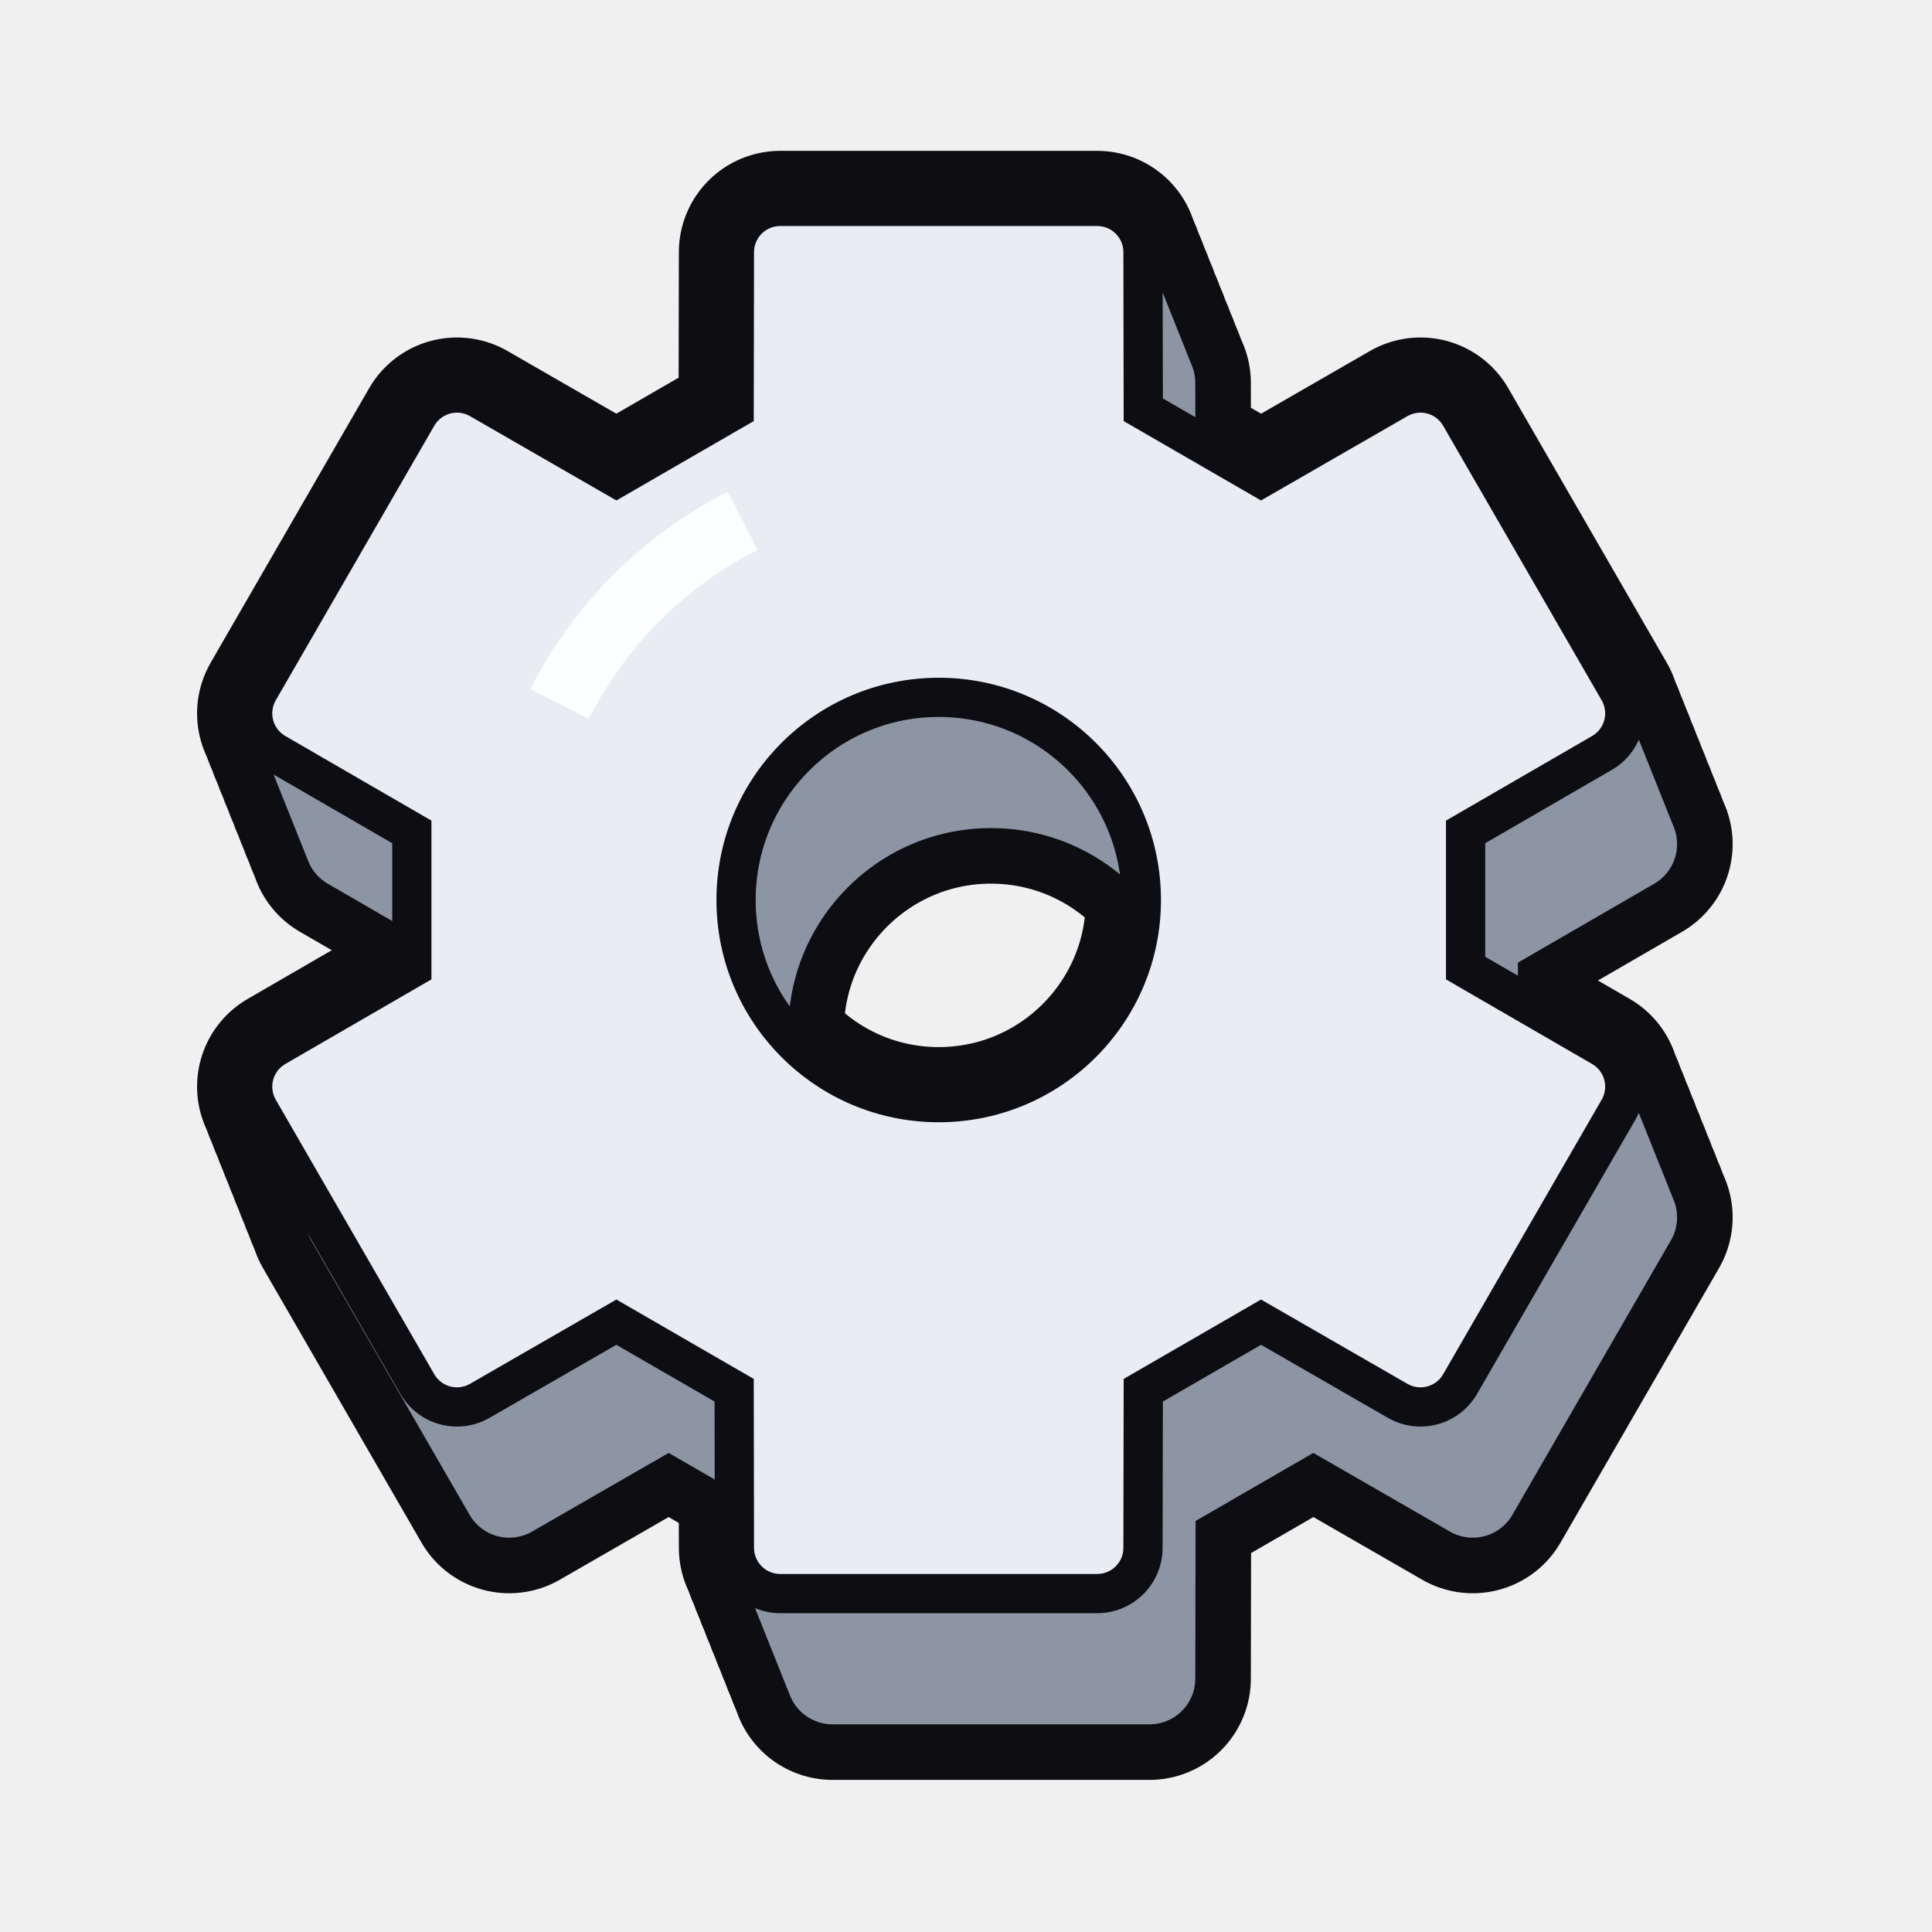
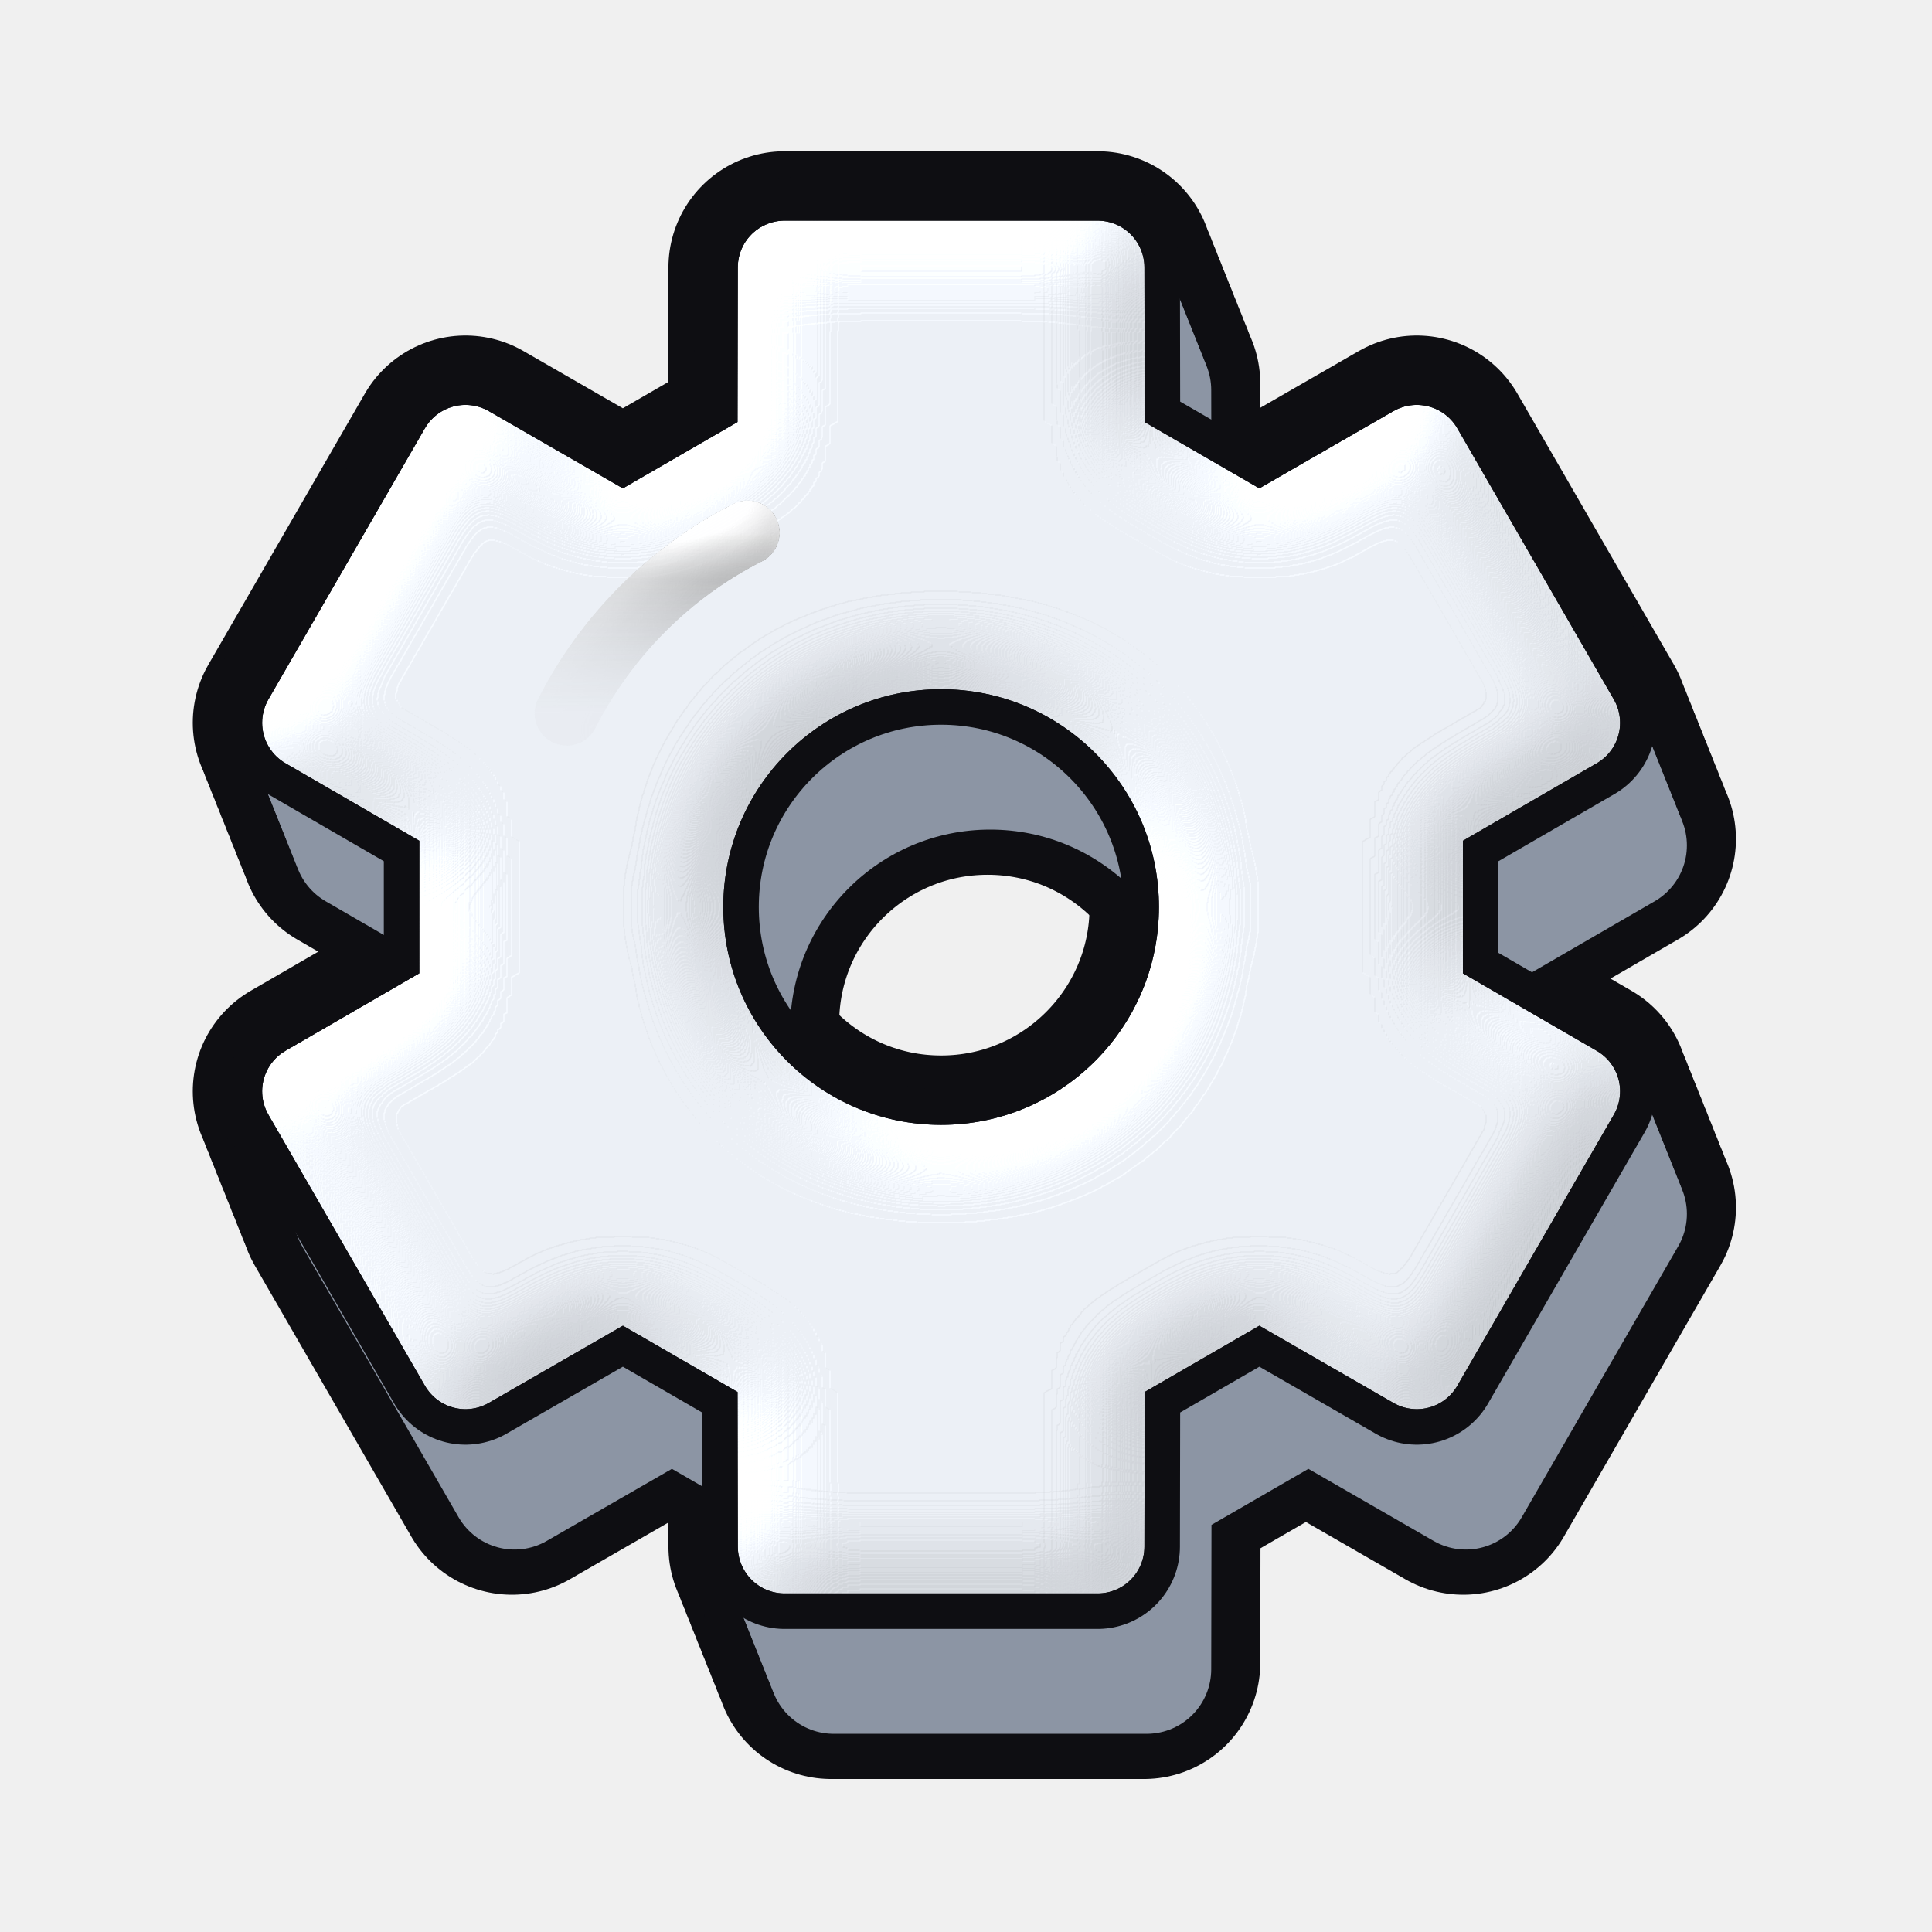
<svg xmlns="http://www.w3.org/2000/svg" viewBox="0 0 512 512" width="512" height="512">
-   <g id="fit" transform="translate(-35.52 -38.85) scale(1.1105)">
+   <defs>
+     <filter id="puff" x="-25%" y="-25%" width="150%" height="150%" color-interpolation-filters="sRGB">
+       <feGaussianBlur in="SourceAlpha" stdDeviation="13" result="b" />
+       <feDiffuseLighting in="b" surfaceScale="7" diffuseConstant="1" lighting-color="#ffffff" result="d">
+         <feDistantLight azimuth="225" elevation="45" />
+       </feDiffuseLighting>
+       <feComposite in="SourceGraphic" in2="d" operator="arithmetic" k1="1.38" k2="0" k3="0" k4="0" result="lit" />
+       <feSpecularLighting in="b" surfaceScale="7" specularConstant="0.9" specularExponent="38" lighting-color="#ffffff" result="s">
+         <feDistantLight azimuth="225" elevation="45" />
+       </feSpecularLighting>
+       <feComposite in="s" in2="SourceAlpha" operator="in" result="s2" />
+       <feComposite in="lit" in2="s2" operator="arithmetic" k1="0" k2="1" k3="0.8" k4="0" result="o" />
+       <feComposite in="o" in2="SourceAlpha" operator="in" />
+     </filter>
+     <filter id="puffS" x="-30%" y="-30%" width="160%" height="160%" color-interpolation-filters="sRGB">
+       <feGaussianBlur in="SourceAlpha" stdDeviation="5" result="b" />
+       <feDiffuseLighting in="b" surfaceScale="4" diffuseConstant="1" lighting-color="#ffffff" result="d">
+         <feDistantLight azimuth="225" elevation="50" />
+       </feDiffuseLighting>
+       <feComposite in="SourceGraphic" in2="d" operator="arithmetic" k1="1.3" k2="0" k3="0" k4="0" result="lit" />
+       <feComposite in="lit" in2="SourceAlpha" operator="in" />
+     </filter>
+     <linearGradient id="gloss" x1="0" y1="0" x2="0" y2="1">
+       <stop offset="0" stop-color="#fff" stop-opacity="0.95" />
+       <stop offset="1" stop-color="#fff" stop-opacity="0.25" />
+     </linearGradient>
+     <linearGradient id="sideShade" x1="0" y1="0" x2="0" y2="1">
+       <stop offset="0" stop-color="#000" stop-opacity="0" />
+       <stop offset="1" stop-color="#000" stop-opacity="0.28" />
+     </linearGradient>
+   </defs>
+   <g id="fit" transform="translate(-31.27 -33.46) scale(1.0964)">
    <g transform="translate(256 256) scale(0.78) translate(-256 -256)">
      <g transform="translate(0.0 0)">
-         <path d="M207.4 106.1 L207.5 49.8 L304.5 49.8 L304.6 106.1 L354.6 135.0 L403.4 106.9 L451.9 190.9 L403.2 219.1 L403.2 276.9 L451.9 305.1 L403.4 389.1 L354.6 361.0 L304.6 389.9 L304.5 446.2 L207.5 446.2 L207.4 389.9 L157.4 361.0 L108.6 389.1 L60.1 305.1 L108.8 276.9 L108.8 219.1 L60.1 190.9 L108.6 106.9 L157.4 135.0 Z M180 248 A76 76 0 1 0 332 248 A76 76 0 1 0 180 248 Z" fill="#0E0E12" fill-rule="evenodd" stroke="#0E0E12" stroke-width="62" stroke-linejoin="round" />
+         <path d="M207.4 106.1 L207.5 49.8 L304.5 49.8 L304.6 106.1 L354.6 135.0 L403.4 106.9 L451.9 190.9 L403.2 219.1 L403.2 276.9 L451.9 305.1 L403.4 389.1 L354.6 361.0 L304.6 389.9 L304.5 446.2 L207.5 446.2 L207.4 389.9 L157.4 361.0 L108.6 389.1 L60.1 305.1 L108.8 276.9 L108.8 219.1 L60.1 190.9 L108.6 106.9 L157.4 135.0 Z M174 248 A82 82 0 1 0 338 248 A82 82 0 1 0 174 248 Z" fill="#0E0E12" fill-rule="evenodd" stroke="#0E0E12" stroke-width="72" stroke-linejoin="round" />
      </g>
      <g transform="translate(1.6 4)">
-         <path d="M207.4 106.1 L207.5 49.8 L304.5 49.8 L304.6 106.1 L354.6 135.0 L403.4 106.9 L451.9 190.9 L403.2 219.1 L403.2 276.9 L451.9 305.1 L403.4 389.1 L354.6 361.0 L304.6 389.9 L304.5 446.2 L207.5 446.2 L207.4 389.9 L157.4 361.0 L108.6 389.1 L60.1 305.1 L108.8 276.9 L108.8 219.1 L60.1 190.9 L108.6 106.9 L157.4 135.0 Z M180 248 A76 76 0 1 0 332 248 A76 76 0 1 0 180 248 Z" fill="#0E0E12" fill-rule="evenodd" stroke="#0E0E12" stroke-width="62" stroke-linejoin="round" />
+         <path d="M207.4 106.1 L207.5 49.8 L304.5 49.8 L304.6 106.1 L354.6 135.0 L403.4 106.9 L451.9 190.9 L403.2 219.1 L403.2 276.9 L451.9 305.1 L403.4 389.1 L354.6 361.0 L304.6 389.9 L304.5 446.2 L207.5 446.2 L207.4 389.9 L157.4 361.0 L108.6 389.1 L60.1 305.1 L108.8 276.9 L108.8 219.1 L60.1 190.9 L108.6 106.9 L157.4 135.0 Z M174 248 A82 82 0 1 0 338 248 A82 82 0 1 0 174 248 Z" fill="#0E0E12" fill-rule="evenodd" stroke="#0E0E12" stroke-width="72" stroke-linejoin="round" />
      </g>
      <g transform="translate(3.2 8)">
-         <path d="M207.4 106.1 L207.5 49.8 L304.5 49.8 L304.6 106.1 L354.6 135.0 L403.4 106.9 L451.9 190.9 L403.2 219.1 L403.2 276.9 L451.9 305.1 L403.4 389.1 L354.6 361.0 L304.6 389.9 L304.5 446.2 L207.5 446.2 L207.4 389.9 L157.4 361.0 L108.6 389.1 L60.1 305.1 L108.8 276.9 L108.8 219.1 L60.1 190.9 L108.6 106.9 L157.4 135.0 Z M180 248 A76 76 0 1 0 332 248 A76 76 0 1 0 180 248 Z" fill="#0E0E12" fill-rule="evenodd" stroke="#0E0E12" stroke-width="62" stroke-linejoin="round" />
+         <path d="M207.4 106.1 L207.5 49.8 L304.5 49.8 L304.6 106.1 L354.6 135.0 L403.4 106.9 L451.9 190.9 L403.2 219.1 L403.2 276.9 L451.9 305.1 L403.4 389.1 L354.6 361.0 L304.6 389.9 L304.5 446.2 L207.5 446.2 L207.4 389.9 L157.4 361.0 L108.6 389.1 L60.1 305.1 L108.8 276.9 L108.8 219.1 L60.1 190.9 L108.6 106.9 L157.4 135.0 Z M174 248 A82 82 0 1 0 338 248 A82 82 0 1 0 174 248 Z" fill="#0E0E12" fill-rule="evenodd" stroke="#0E0E12" stroke-width="72" stroke-linejoin="round" />
      </g>
      <g transform="translate(4.8 12)">
-         <path d="M207.4 106.1 L207.5 49.8 L304.5 49.8 L304.6 106.1 L354.6 135.0 L403.4 106.9 L451.9 190.9 L403.2 219.1 L403.2 276.9 L451.9 305.1 L403.4 389.1 L354.6 361.0 L304.6 389.9 L304.5 446.2 L207.5 446.2 L207.4 389.9 L157.4 361.0 L108.6 389.1 L60.1 305.1 L108.8 276.9 L108.8 219.1 L60.1 190.9 L108.6 106.9 L157.4 135.0 Z M180 248 A76 76 0 1 0 332 248 A76 76 0 1 0 180 248 Z" fill="#0E0E12" fill-rule="evenodd" stroke="#0E0E12" stroke-width="62" stroke-linejoin="round" />
+         <path d="M207.4 106.1 L207.5 49.8 L304.5 49.8 L304.6 106.1 L354.6 135.0 L403.4 106.9 L451.9 190.9 L403.2 219.1 L403.2 276.9 L451.9 305.1 L403.4 389.1 L354.6 361.0 L304.6 389.9 L304.5 446.2 L207.5 446.2 L207.4 389.9 L157.4 361.0 L108.6 389.1 L60.1 305.1 L108.8 276.9 L108.8 219.1 L60.1 190.9 L108.6 106.9 L157.4 135.0 Z M174 248 A82 82 0 1 0 338 248 A82 82 0 1 0 174 248 Z" fill="#0E0E12" fill-rule="evenodd" stroke="#0E0E12" stroke-width="72" stroke-linejoin="round" />
      </g>
      <g transform="translate(6.4 16)">
-         <path d="M207.4 106.1 L207.5 49.8 L304.5 49.8 L304.6 106.1 L354.6 135.0 L403.4 106.9 L451.9 190.9 L403.2 219.1 L403.2 276.9 L451.9 305.1 L403.4 389.1 L354.6 361.0 L304.6 389.9 L304.5 446.2 L207.5 446.2 L207.4 389.9 L157.4 361.0 L108.6 389.1 L60.1 305.1 L108.8 276.9 L108.8 219.1 L60.1 190.9 L108.6 106.9 L157.4 135.0 Z M180 248 A76 76 0 1 0 332 248 A76 76 0 1 0 180 248 Z" fill="#0E0E12" fill-rule="evenodd" stroke="#0E0E12" stroke-width="62" stroke-linejoin="round" />
+         <path d="M207.4 106.1 L207.5 49.8 L304.5 49.8 L304.6 106.1 L354.6 135.0 L403.4 106.9 L451.9 190.9 L403.2 219.1 L403.2 276.9 L451.9 305.1 L403.4 389.1 L354.6 361.0 L304.6 389.9 L304.5 446.2 L207.5 446.2 L207.4 389.9 L157.4 361.0 L108.6 389.1 L60.1 305.1 L108.8 276.9 L108.8 219.1 L60.1 190.9 L108.6 106.9 L157.4 135.0 Z M174 248 A82 82 0 1 0 338 248 A82 82 0 1 0 174 248 Z" fill="#0E0E12" fill-rule="evenodd" stroke="#0E0E12" stroke-width="72" stroke-linejoin="round" />
      </g>
      <g transform="translate(8.0 20)">
-         <path d="M207.4 106.1 L207.5 49.8 L304.5 49.8 L304.6 106.1 L354.6 135.0 L403.4 106.9 L451.9 190.9 L403.2 219.1 L403.2 276.9 L451.9 305.1 L403.4 389.1 L354.6 361.0 L304.6 389.9 L304.5 446.2 L207.5 446.2 L207.4 389.9 L157.4 361.0 L108.6 389.1 L60.1 305.1 L108.8 276.9 L108.8 219.1 L60.1 190.9 L108.6 106.9 L157.4 135.0 Z M180 248 A76 76 0 1 0 332 248 A76 76 0 1 0 180 248 Z" fill="#0E0E12" fill-rule="evenodd" stroke="#0E0E12" stroke-width="62" stroke-linejoin="round" />
+         <path d="M207.4 106.1 L207.5 49.8 L304.5 49.8 L304.6 106.1 L354.6 135.0 L403.4 106.9 L451.9 190.9 L403.2 219.1 L403.2 276.9 L451.9 305.1 L403.4 389.1 L354.6 361.0 L304.6 389.9 L304.5 446.2 L207.5 446.2 L207.4 389.9 L157.4 361.0 L108.6 389.1 L60.1 305.1 L108.8 276.9 L108.8 219.1 L60.1 190.9 L108.6 106.9 L157.4 135.0 Z M174 248 A82 82 0 1 0 338 248 A82 82 0 1 0 174 248 Z" fill="#0E0E12" fill-rule="evenodd" stroke="#0E0E12" stroke-width="72" stroke-linejoin="round" />
      </g>
      <g transform="translate(9.6 24)">
-         <path d="M207.4 106.1 L207.5 49.8 L304.5 49.8 L304.6 106.1 L354.6 135.0 L403.4 106.9 L451.9 190.9 L403.2 219.1 L403.2 276.9 L451.9 305.1 L403.4 389.1 L354.6 361.0 L304.6 389.9 L304.5 446.2 L207.5 446.2 L207.4 389.9 L157.4 361.0 L108.6 389.1 L60.1 305.1 L108.8 276.9 L108.8 219.1 L60.1 190.9 L108.6 106.9 L157.4 135.0 Z M180 248 A76 76 0 1 0 332 248 A76 76 0 1 0 180 248 Z" fill="#0E0E12" fill-rule="evenodd" stroke="#0E0E12" stroke-width="62" stroke-linejoin="round" />
+         <path d="M207.4 106.1 L207.5 49.8 L304.5 49.8 L304.6 106.1 L354.6 135.0 L403.4 106.9 L451.9 190.9 L403.2 219.1 L403.2 276.9 L451.9 305.1 L403.4 389.1 L354.6 361.0 L304.6 389.9 L304.5 446.2 L207.5 446.2 L207.4 389.9 L157.4 361.0 L108.6 389.1 L60.1 305.1 L108.8 276.9 L108.8 219.1 L60.1 190.9 L108.6 106.9 L157.4 135.0 Z M174 248 A82 82 0 1 0 338 248 A82 82 0 1 0 174 248 Z" fill="#0E0E12" fill-rule="evenodd" stroke="#0E0E12" stroke-width="72" stroke-linejoin="round" />
      </g>
      <g transform="translate(11.2 28)">
-         <path d="M207.4 106.1 L207.5 49.8 L304.5 49.8 L304.6 106.1 L354.6 135.0 L403.4 106.9 L451.9 190.9 L403.2 219.1 L403.2 276.9 L451.9 305.1 L403.4 389.1 L354.6 361.0 L304.6 389.9 L304.5 446.2 L207.5 446.2 L207.4 389.9 L157.4 361.0 L108.6 389.1 L60.1 305.1 L108.8 276.9 L108.8 219.1 L60.1 190.9 L108.6 106.9 L157.4 135.0 Z M180 248 A76 76 0 1 0 332 248 A76 76 0 1 0 180 248 Z" fill="#0E0E12" fill-rule="evenodd" stroke="#0E0E12" stroke-width="62" stroke-linejoin="round" />
+         <path d="M207.4 106.1 L207.5 49.8 L304.5 49.8 L304.6 106.1 L354.6 135.0 L403.4 106.9 L451.9 190.9 L403.2 219.1 L403.2 276.9 L451.9 305.1 L403.4 389.1 L354.6 361.0 L304.6 389.9 L304.5 446.2 L207.5 446.2 L207.4 389.9 L157.4 361.0 L108.6 389.1 L60.1 305.1 L108.8 276.9 L108.8 219.1 L60.1 190.9 L108.6 106.9 L157.4 135.0 Z M174 248 A82 82 0 1 0 338 248 A82 82 0 1 0 174 248 Z" fill="#0E0E12" fill-rule="evenodd" stroke="#0E0E12" stroke-width="72" stroke-linejoin="round" />
      </g>
      <g transform="translate(12.8 32)">
-         <path d="M207.4 106.1 L207.5 49.8 L304.5 49.8 L304.6 106.1 L354.6 135.0 L403.4 106.9 L451.9 190.9 L403.2 219.1 L403.2 276.9 L451.9 305.1 L403.4 389.1 L354.6 361.0 L304.6 389.9 L304.5 446.2 L207.5 446.2 L207.4 389.9 L157.4 361.0 L108.6 389.1 L60.1 305.1 L108.8 276.9 L108.8 219.1 L60.1 190.9 L108.6 106.9 L157.4 135.0 Z M180 248 A76 76 0 1 0 332 248 A76 76 0 1 0 180 248 Z" fill="#0E0E12" fill-rule="evenodd" stroke="#0E0E12" stroke-width="62" stroke-linejoin="round" />
+         <path d="M207.4 106.1 L207.5 49.8 L304.5 49.8 L304.6 106.1 L354.6 135.0 L403.4 106.9 L451.9 190.9 L403.2 219.1 L403.2 276.9 L451.9 305.1 L403.4 389.1 L354.6 361.0 L304.6 389.9 L304.5 446.2 L207.5 446.2 L207.4 389.9 L157.4 361.0 L108.6 389.1 L60.1 305.1 L108.8 276.9 L108.8 219.1 L60.1 190.9 L108.6 106.9 L157.4 135.0 Z M174 248 A82 82 0 1 0 338 248 A82 82 0 1 0 174 248 Z" fill="#0E0E12" fill-rule="evenodd" stroke="#0E0E12" stroke-width="72" stroke-linejoin="round" />
      </g>
      <g transform="translate(14.4 36)">
-         <path d="M207.4 106.1 L207.5 49.8 L304.5 49.8 L304.6 106.1 L354.6 135.0 L403.4 106.9 L451.9 190.9 L403.2 219.1 L403.2 276.9 L451.9 305.1 L403.4 389.1 L354.6 361.0 L304.6 389.9 L304.5 446.2 L207.5 446.2 L207.4 389.9 L157.4 361.0 L108.6 389.1 L60.1 305.1 L108.8 276.9 L108.8 219.1 L60.1 190.9 L108.6 106.9 L157.4 135.0 Z M180 248 A76 76 0 1 0 332 248 A76 76 0 1 0 180 248 Z" fill="#0E0E12" fill-rule="evenodd" stroke="#0E0E12" stroke-width="62" stroke-linejoin="round" />
-       </g>
-       <g transform="translate(16.0 40)">
-         <path d="M207.4 106.1 L207.5 49.8 L304.5 49.8 L304.6 106.1 L354.6 135.0 L403.4 106.9 L451.9 190.9 L403.2 219.1 L403.2 276.9 L451.9 305.1 L403.4 389.1 L354.6 361.0 L304.6 389.9 L304.5 446.2 L207.5 446.2 L207.4 389.9 L157.4 361.0 L108.6 389.1 L60.1 305.1 L108.8 276.9 L108.8 219.1 L60.1 190.9 L108.6 106.9 L157.4 135.0 Z M180 248 A76 76 0 1 0 332 248 A76 76 0 1 0 180 248 Z" fill="#0E0E12" fill-rule="evenodd" stroke="#0E0E12" stroke-width="62" stroke-linejoin="round" />
-       </g>
-       <g transform="translate(16.0 40)">
-         <path d="M207.4 106.1 L207.5 49.8 L304.5 49.8 L304.6 106.1 L354.6 135.0 L403.4 106.9 L451.9 190.9 L403.2 219.1 L403.2 276.9 L451.9 305.1 L403.4 389.1 L354.6 361.0 L304.6 389.9 L304.5 446.2 L207.5 446.2 L207.4 389.9 L157.4 361.0 L108.6 389.1 L60.1 305.1 L108.8 276.9 L108.8 219.1 L60.1 190.9 L108.6 106.9 L157.4 135.0 Z M180 248 A76 76 0 1 0 332 248 A76 76 0 1 0 180 248 Z" fill="#8C95A4" fill-rule="evenodd" stroke="#8C95A4" stroke-width="28" stroke-linejoin="round" />
+         <path d="M207.4 106.1 L207.5 49.8 L304.5 49.8 L304.6 106.1 L354.6 135.0 L403.4 106.9 L451.9 190.9 L403.2 219.1 L403.2 276.9 L451.9 305.1 L403.4 389.1 L354.6 361.0 L304.6 389.9 L304.5 446.2 L207.5 446.2 L207.4 389.9 L157.4 361.0 L108.6 389.1 L60.1 305.1 L108.8 276.9 L108.8 219.1 L60.1 190.9 L108.6 106.9 L157.4 135.0 Z M174 248 A82 82 0 1 0 338 248 A82 82 0 1 0 174 248 Z" fill="#0E0E12" fill-rule="evenodd" stroke="#0E0E12" stroke-width="72" stroke-linejoin="round" />
      </g>
      <g transform="translate(15.2 38)">
-         <path d="M207.4 106.1 L207.5 49.8 L304.5 49.8 L304.6 106.1 L354.6 135.0 L403.4 106.9 L451.9 190.9 L403.2 219.1 L403.2 276.9 L451.9 305.1 L403.4 389.1 L354.6 361.0 L304.6 389.9 L304.5 446.2 L207.5 446.2 L207.4 389.9 L157.4 361.0 L108.6 389.1 L60.1 305.1 L108.8 276.9 L108.8 219.1 L60.1 190.9 L108.6 106.9 L157.4 135.0 Z M180 248 A76 76 0 1 0 332 248 A76 76 0 1 0 180 248 Z" fill="#8C95A4" fill-rule="evenodd" stroke="#8C95A4" stroke-width="28" stroke-linejoin="round" />
+         <path d="M207.4 106.1 L207.5 49.8 L304.5 49.8 L304.6 106.1 L354.6 135.0 L403.4 106.9 L451.9 190.9 L403.2 219.1 L403.2 276.9 L451.9 305.1 L403.4 389.1 L354.6 361.0 L304.6 389.9 L304.5 446.2 L207.5 446.2 L207.4 389.9 L157.4 361.0 L108.6 389.1 L60.1 305.1 L108.8 276.9 L108.8 219.1 L60.1 190.9 L108.6 106.9 L157.4 135.0 Z M174 248 A82 82 0 1 0 338 248 A82 82 0 1 0 174 248 Z" fill="#8C95A4" fill-rule="evenodd" stroke="#8C95A4" stroke-width="40" stroke-linejoin="round" />
      </g>
      <g transform="translate(14.4 36)">
-         <path d="M207.4 106.1 L207.5 49.8 L304.5 49.8 L304.6 106.1 L354.6 135.0 L403.4 106.9 L451.9 190.9 L403.2 219.1 L403.2 276.9 L451.9 305.1 L403.4 389.1 L354.6 361.0 L304.6 389.9 L304.5 446.2 L207.5 446.2 L207.4 389.9 L157.4 361.0 L108.6 389.1 L60.1 305.1 L108.8 276.9 L108.8 219.1 L60.1 190.9 L108.6 106.9 L157.4 135.0 Z M180 248 A76 76 0 1 0 332 248 A76 76 0 1 0 180 248 Z" fill="#8C95A4" fill-rule="evenodd" stroke="#8C95A4" stroke-width="28" stroke-linejoin="round" />
+         <path d="M207.4 106.1 L207.5 49.8 L304.5 49.8 L304.6 106.1 L354.6 135.0 L403.4 106.9 L451.9 190.9 L403.2 219.1 L403.2 276.9 L451.9 305.1 L403.4 389.1 L354.6 361.0 L304.6 389.9 L304.5 446.2 L207.5 446.2 L207.4 389.9 L157.4 361.0 L108.6 389.1 L60.1 305.1 L108.8 276.9 L108.8 219.1 L60.1 190.9 L108.6 106.9 L157.4 135.0 Z M174 248 A82 82 0 1 0 338 248 A82 82 0 1 0 174 248 Z" fill="#8C95A4" fill-rule="evenodd" stroke="#8C95A4" stroke-width="40" stroke-linejoin="round" />
      </g>
      <g transform="translate(13.6 34)">
-         <path d="M207.4 106.1 L207.5 49.8 L304.5 49.8 L304.6 106.1 L354.6 135.0 L403.4 106.9 L451.9 190.9 L403.2 219.1 L403.2 276.9 L451.9 305.1 L403.4 389.1 L354.6 361.0 L304.6 389.9 L304.5 446.2 L207.5 446.2 L207.4 389.9 L157.4 361.0 L108.6 389.1 L60.1 305.1 L108.8 276.9 L108.8 219.1 L60.1 190.9 L108.6 106.9 L157.4 135.0 Z M180 248 A76 76 0 1 0 332 248 A76 76 0 1 0 180 248 Z" fill="#8C95A4" fill-rule="evenodd" stroke="#8C95A4" stroke-width="28" stroke-linejoin="round" />
+         <path d="M207.4 106.1 L207.5 49.8 L304.5 49.8 L304.6 106.1 L354.6 135.0 L403.4 106.9 L451.9 190.9 L403.2 219.1 L403.2 276.9 L451.9 305.1 L403.4 389.1 L354.6 361.0 L304.6 389.9 L304.5 446.2 L207.5 446.2 L207.4 389.9 L157.4 361.0 L108.6 389.1 L60.1 305.1 L108.8 276.9 L108.8 219.1 L60.1 190.9 L108.6 106.9 L157.4 135.0 Z M174 248 A82 82 0 1 0 338 248 A82 82 0 1 0 174 248 Z" fill="#8C95A4" fill-rule="evenodd" stroke="#8C95A4" stroke-width="40" stroke-linejoin="round" />
      </g>
      <g transform="translate(12.8 32)">
-         <path d="M207.4 106.1 L207.5 49.8 L304.5 49.8 L304.6 106.1 L354.6 135.0 L403.4 106.9 L451.9 190.9 L403.2 219.1 L403.2 276.9 L451.9 305.1 L403.4 389.1 L354.6 361.0 L304.6 389.9 L304.5 446.2 L207.5 446.2 L207.4 389.9 L157.4 361.0 L108.6 389.1 L60.1 305.1 L108.8 276.9 L108.8 219.1 L60.1 190.9 L108.6 106.9 L157.4 135.0 Z M180 248 A76 76 0 1 0 332 248 A76 76 0 1 0 180 248 Z" fill="#8C95A4" fill-rule="evenodd" stroke="#8C95A4" stroke-width="28" stroke-linejoin="round" />
+         <path d="M207.4 106.1 L207.5 49.8 L304.5 49.8 L304.6 106.1 L354.6 135.0 L403.4 106.9 L451.9 190.9 L403.2 219.1 L403.2 276.9 L451.9 305.1 L403.4 389.1 L354.6 361.0 L304.6 389.9 L304.5 446.2 L207.5 446.2 L207.4 389.9 L157.4 361.0 L108.6 389.1 L60.1 305.1 L108.8 276.9 L108.8 219.1 L60.1 190.9 L108.6 106.9 L157.4 135.0 Z M174 248 A82 82 0 1 0 338 248 A82 82 0 1 0 174 248 Z" fill="#8C95A4" fill-rule="evenodd" stroke="#8C95A4" stroke-width="40" stroke-linejoin="round" />
      </g>
      <g transform="translate(12.0 30)">
-         <path d="M207.4 106.1 L207.5 49.8 L304.5 49.8 L304.6 106.1 L354.6 135.0 L403.4 106.9 L451.9 190.9 L403.2 219.1 L403.2 276.9 L451.9 305.1 L403.4 389.1 L354.6 361.0 L304.6 389.9 L304.5 446.2 L207.5 446.2 L207.4 389.9 L157.4 361.0 L108.6 389.1 L60.1 305.1 L108.8 276.9 L108.8 219.1 L60.1 190.9 L108.6 106.9 L157.4 135.0 Z M180 248 A76 76 0 1 0 332 248 A76 76 0 1 0 180 248 Z" fill="#8C95A4" fill-rule="evenodd" stroke="#8C95A4" stroke-width="28" stroke-linejoin="round" />
+         <path d="M207.4 106.1 L207.5 49.8 L304.5 49.8 L304.6 106.1 L354.6 135.0 L403.4 106.9 L451.9 190.9 L403.2 219.1 L403.2 276.9 L451.9 305.1 L403.4 389.1 L354.6 361.0 L304.6 389.9 L304.5 446.2 L207.5 446.2 L207.4 389.9 L157.4 361.0 L108.6 389.1 L60.1 305.1 L108.8 276.9 L108.8 219.1 L60.1 190.9 L108.6 106.9 L157.4 135.0 Z M174 248 A82 82 0 1 0 338 248 A82 82 0 1 0 174 248 Z" fill="#8C95A4" fill-rule="evenodd" stroke="#8C95A4" stroke-width="40" stroke-linejoin="round" />
      </g>
      <g transform="translate(11.2 28)">
-         <path d="M207.4 106.1 L207.5 49.8 L304.5 49.8 L304.6 106.1 L354.6 135.0 L403.4 106.9 L451.9 190.9 L403.2 219.1 L403.2 276.9 L451.9 305.1 L403.4 389.1 L354.6 361.0 L304.6 389.9 L304.5 446.2 L207.5 446.2 L207.4 389.9 L157.4 361.0 L108.6 389.1 L60.1 305.1 L108.8 276.9 L108.8 219.1 L60.1 190.9 L108.6 106.9 L157.4 135.0 Z M180 248 A76 76 0 1 0 332 248 A76 76 0 1 0 180 248 Z" fill="#8C95A4" fill-rule="evenodd" stroke="#8C95A4" stroke-width="28" stroke-linejoin="round" />
+         <path d="M207.4 106.1 L207.5 49.8 L304.5 49.8 L304.6 106.1 L354.6 135.0 L403.4 106.9 L451.9 190.9 L403.2 219.1 L403.2 276.9 L451.9 305.1 L403.4 389.1 L354.6 361.0 L304.6 389.9 L304.5 446.2 L207.5 446.2 L207.4 389.9 L157.4 361.0 L108.6 389.1 L60.1 305.1 L108.8 276.9 L108.8 219.1 L60.1 190.9 L108.6 106.9 L157.4 135.0 Z M174 248 A82 82 0 1 0 338 248 A82 82 0 1 0 174 248 Z" fill="#8C95A4" fill-rule="evenodd" stroke="#8C95A4" stroke-width="40" stroke-linejoin="round" />
      </g>
      <g transform="translate(10.4 26)">
-         <path d="M207.4 106.1 L207.5 49.8 L304.5 49.8 L304.6 106.1 L354.6 135.0 L403.4 106.9 L451.9 190.9 L403.2 219.1 L403.2 276.9 L451.9 305.1 L403.4 389.1 L354.6 361.0 L304.6 389.9 L304.5 446.2 L207.5 446.2 L207.4 389.9 L157.4 361.0 L108.6 389.1 L60.1 305.1 L108.8 276.9 L108.8 219.1 L60.1 190.9 L108.6 106.9 L157.4 135.0 Z M180 248 A76 76 0 1 0 332 248 A76 76 0 1 0 180 248 Z" fill="#8C95A4" fill-rule="evenodd" stroke="#8C95A4" stroke-width="28" stroke-linejoin="round" />
+         <path d="M207.4 106.1 L207.5 49.8 L304.5 49.8 L304.6 106.1 L354.6 135.0 L403.4 106.9 L451.9 190.9 L403.2 219.1 L403.2 276.9 L451.9 305.1 L403.4 389.1 L354.6 361.0 L304.6 389.9 L304.5 446.2 L207.5 446.2 L207.4 389.9 L157.4 361.0 L108.6 389.1 L60.1 305.1 L108.8 276.9 L108.8 219.1 L60.1 190.9 L108.6 106.9 L157.4 135.0 Z M174 248 A82 82 0 1 0 338 248 A82 82 0 1 0 174 248 Z" fill="#8C95A4" fill-rule="evenodd" stroke="#8C95A4" stroke-width="40" stroke-linejoin="round" />
      </g>
      <g transform="translate(9.6 24)">
-         <path d="M207.4 106.1 L207.5 49.8 L304.5 49.8 L304.6 106.1 L354.6 135.0 L403.4 106.9 L451.9 190.9 L403.2 219.1 L403.2 276.9 L451.9 305.1 L403.4 389.1 L354.6 361.0 L304.6 389.9 L304.5 446.2 L207.5 446.2 L207.4 389.9 L157.4 361.0 L108.6 389.1 L60.1 305.1 L108.8 276.9 L108.8 219.1 L60.1 190.9 L108.6 106.9 L157.4 135.0 Z M180 248 A76 76 0 1 0 332 248 A76 76 0 1 0 180 248 Z" fill="#8C95A4" fill-rule="evenodd" stroke="#8C95A4" stroke-width="28" stroke-linejoin="round" />
+         <path d="M207.4 106.1 L207.5 49.8 L304.5 49.8 L304.6 106.1 L354.6 135.0 L403.4 106.9 L451.9 190.9 L403.2 219.1 L403.2 276.9 L451.9 305.1 L403.4 389.1 L354.6 361.0 L304.6 389.9 L304.5 446.2 L207.5 446.2 L207.4 389.9 L157.4 361.0 L108.6 389.1 L60.1 305.1 L108.8 276.9 L108.8 219.1 L60.1 190.9 L108.6 106.9 L157.4 135.0 Z M174 248 A82 82 0 1 0 338 248 A82 82 0 1 0 174 248 Z" fill="#8C95A4" fill-rule="evenodd" stroke="#8C95A4" stroke-width="40" stroke-linejoin="round" />
      </g>
      <g transform="translate(8.8 22)">
-         <path d="M207.4 106.1 L207.5 49.8 L304.5 49.8 L304.6 106.1 L354.6 135.0 L403.4 106.9 L451.9 190.9 L403.2 219.1 L403.2 276.9 L451.9 305.1 L403.4 389.1 L354.6 361.0 L304.6 389.9 L304.5 446.2 L207.5 446.2 L207.4 389.9 L157.4 361.0 L108.6 389.1 L60.1 305.1 L108.8 276.9 L108.8 219.1 L60.1 190.9 L108.6 106.9 L157.4 135.0 Z M180 248 A76 76 0 1 0 332 248 A76 76 0 1 0 180 248 Z" fill="#8C95A4" fill-rule="evenodd" stroke="#8C95A4" stroke-width="28" stroke-linejoin="round" />
+         <path d="M207.4 106.1 L207.5 49.8 L304.5 49.8 L304.6 106.1 L354.6 135.0 L403.4 106.9 L451.9 190.9 L403.2 219.1 L403.2 276.9 L451.9 305.1 L403.4 389.1 L354.6 361.0 L304.6 389.9 L304.5 446.2 L207.5 446.2 L207.4 389.9 L157.4 361.0 L108.6 389.1 L60.1 305.1 L108.8 276.9 L108.8 219.1 L60.1 190.9 L108.6 106.9 L157.4 135.0 Z M174 248 A82 82 0 1 0 338 248 A82 82 0 1 0 174 248 Z" fill="#8C95A4" fill-rule="evenodd" stroke="#8C95A4" stroke-width="40" stroke-linejoin="round" />
      </g>
      <g transform="translate(8.0 20)">
-         <path d="M207.4 106.1 L207.5 49.8 L304.5 49.8 L304.6 106.1 L354.6 135.0 L403.4 106.9 L451.9 190.9 L403.2 219.1 L403.2 276.9 L451.9 305.1 L403.4 389.1 L354.6 361.0 L304.6 389.9 L304.5 446.2 L207.5 446.2 L207.4 389.9 L157.4 361.0 L108.6 389.1 L60.1 305.1 L108.8 276.9 L108.8 219.1 L60.1 190.9 L108.6 106.9 L157.4 135.0 Z M180 248 A76 76 0 1 0 332 248 A76 76 0 1 0 180 248 Z" fill="#8C95A4" fill-rule="evenodd" stroke="#8C95A4" stroke-width="28" stroke-linejoin="round" />
+         <path d="M207.4 106.1 L207.5 49.8 L304.5 49.8 L304.6 106.1 L354.6 135.0 L403.4 106.9 L451.9 190.9 L403.2 219.1 L403.2 276.9 L451.9 305.1 L403.4 389.1 L354.6 361.0 L304.6 389.9 L304.5 446.2 L207.5 446.2 L207.4 389.9 L157.4 361.0 L108.6 389.1 L60.1 305.1 L108.8 276.9 L108.8 219.1 L60.1 190.9 L108.6 106.9 L157.4 135.0 Z M174 248 A82 82 0 1 0 338 248 A82 82 0 1 0 174 248 Z" fill="#8C95A4" fill-rule="evenodd" stroke="#8C95A4" stroke-width="40" stroke-linejoin="round" />
      </g>
      <g transform="translate(7.2 18)">
-         <path d="M207.4 106.1 L207.5 49.8 L304.5 49.8 L304.6 106.1 L354.6 135.0 L403.4 106.9 L451.9 190.9 L403.2 219.1 L403.2 276.9 L451.9 305.1 L403.4 389.1 L354.6 361.0 L304.6 389.9 L304.5 446.2 L207.5 446.2 L207.4 389.9 L157.4 361.0 L108.6 389.1 L60.1 305.1 L108.8 276.9 L108.8 219.1 L60.1 190.9 L108.6 106.9 L157.4 135.0 Z M180 248 A76 76 0 1 0 332 248 A76 76 0 1 0 180 248 Z" fill="#8C95A4" fill-rule="evenodd" stroke="#8C95A4" stroke-width="28" stroke-linejoin="round" />
+         <path d="M207.4 106.1 L207.5 49.8 L304.5 49.8 L304.6 106.1 L354.6 135.0 L403.4 106.9 L451.9 190.9 L403.2 219.1 L403.2 276.9 L451.9 305.1 L403.4 389.1 L354.6 361.0 L304.6 389.9 L304.5 446.2 L207.5 446.2 L207.4 389.9 L157.4 361.0 L108.6 389.1 L60.1 305.1 L108.8 276.9 L108.8 219.1 L60.1 190.9 L108.6 106.9 L157.4 135.0 Z M174 248 A82 82 0 1 0 338 248 A82 82 0 1 0 174 248 Z" fill="#8C95A4" fill-rule="evenodd" stroke="#8C95A4" stroke-width="40" stroke-linejoin="round" />
      </g>
      <g transform="translate(6.4 16)">
-         <path d="M207.4 106.1 L207.5 49.8 L304.5 49.8 L304.6 106.1 L354.6 135.0 L403.4 106.9 L451.9 190.9 L403.2 219.1 L403.2 276.9 L451.9 305.1 L403.4 389.1 L354.6 361.0 L304.6 389.9 L304.5 446.2 L207.5 446.2 L207.4 389.9 L157.4 361.0 L108.6 389.1 L60.1 305.1 L108.8 276.9 L108.8 219.1 L60.1 190.9 L108.6 106.9 L157.4 135.0 Z M180 248 A76 76 0 1 0 332 248 A76 76 0 1 0 180 248 Z" fill="#8C95A4" fill-rule="evenodd" stroke="#8C95A4" stroke-width="28" stroke-linejoin="round" />
+         <path d="M207.4 106.1 L207.5 49.8 L304.5 49.8 L304.6 106.1 L354.6 135.0 L403.4 106.9 L451.9 190.9 L403.2 219.1 L403.2 276.9 L451.9 305.1 L403.4 389.1 L354.6 361.0 L304.6 389.9 L304.5 446.2 L207.5 446.2 L207.4 389.9 L157.4 361.0 L108.6 389.1 L60.1 305.1 L108.8 276.9 L108.8 219.1 L60.1 190.9 L108.6 106.9 L157.4 135.0 Z M174 248 A82 82 0 1 0 338 248 A82 82 0 1 0 174 248 Z" fill="#8C95A4" fill-rule="evenodd" stroke="#8C95A4" stroke-width="40" stroke-linejoin="round" />
      </g>
      <g transform="translate(5.6 14)">
-         <path d="M207.4 106.1 L207.5 49.8 L304.5 49.8 L304.6 106.1 L354.6 135.0 L403.4 106.9 L451.9 190.9 L403.2 219.1 L403.2 276.9 L451.9 305.1 L403.4 389.1 L354.6 361.0 L304.6 389.9 L304.5 446.2 L207.5 446.2 L207.4 389.9 L157.4 361.0 L108.6 389.1 L60.1 305.1 L108.8 276.9 L108.8 219.1 L60.1 190.9 L108.6 106.9 L157.4 135.0 Z M180 248 A76 76 0 1 0 332 248 A76 76 0 1 0 180 248 Z" fill="#8C95A4" fill-rule="evenodd" stroke="#8C95A4" stroke-width="28" stroke-linejoin="round" />
+         <path d="M207.4 106.1 L207.5 49.8 L304.5 49.8 L304.6 106.1 L354.6 135.0 L403.4 106.9 L451.9 190.9 L403.2 219.1 L403.2 276.9 L451.9 305.1 L403.4 389.1 L354.6 361.0 L304.6 389.9 L304.5 446.2 L207.5 446.2 L207.4 389.9 L157.4 361.0 L108.6 389.1 L60.1 305.1 L108.8 276.9 L108.8 219.1 L60.1 190.9 L108.6 106.9 L157.4 135.0 Z M174 248 A82 82 0 1 0 338 248 A82 82 0 1 0 174 248 Z" fill="#8C95A4" fill-rule="evenodd" stroke="#8C95A4" stroke-width="40" stroke-linejoin="round" />
      </g>
      <g transform="translate(4.8 12)">
-         <path d="M207.4 106.1 L207.5 49.8 L304.5 49.8 L304.6 106.1 L354.6 135.0 L403.4 106.9 L451.9 190.9 L403.2 219.1 L403.2 276.9 L451.9 305.1 L403.4 389.1 L354.6 361.0 L304.6 389.9 L304.5 446.2 L207.5 446.2 L207.4 389.9 L157.4 361.0 L108.6 389.1 L60.1 305.1 L108.8 276.9 L108.8 219.1 L60.1 190.9 L108.6 106.9 L157.4 135.0 Z M180 248 A76 76 0 1 0 332 248 A76 76 0 1 0 180 248 Z" fill="#8C95A4" fill-rule="evenodd" stroke="#8C95A4" stroke-width="28" stroke-linejoin="round" />
+         <path d="M207.4 106.1 L207.5 49.8 L304.5 49.8 L304.6 106.1 L354.6 135.0 L403.4 106.9 L451.9 190.9 L403.2 219.1 L403.2 276.9 L451.9 305.1 L403.4 389.1 L354.6 361.0 L304.6 389.9 L304.5 446.2 L207.5 446.2 L207.4 389.9 L157.4 361.0 L108.6 389.1 L60.1 305.1 L108.8 276.9 L108.8 219.1 L60.1 190.9 L108.6 106.9 L157.4 135.0 Z M174 248 A82 82 0 1 0 338 248 A82 82 0 1 0 174 248 Z" fill="#8C95A4" fill-rule="evenodd" stroke="#8C95A4" stroke-width="40" stroke-linejoin="round" />
      </g>
      <g transform="translate(4.0 10)">
-         <path d="M207.4 106.1 L207.5 49.8 L304.5 49.8 L304.6 106.1 L354.6 135.0 L403.4 106.9 L451.9 190.9 L403.2 219.1 L403.2 276.9 L451.9 305.1 L403.4 389.1 L354.6 361.0 L304.6 389.9 L304.5 446.2 L207.5 446.2 L207.4 389.9 L157.4 361.0 L108.6 389.1 L60.1 305.1 L108.8 276.9 L108.8 219.1 L60.1 190.9 L108.6 106.9 L157.4 135.0 Z M180 248 A76 76 0 1 0 332 248 A76 76 0 1 0 180 248 Z" fill="#8C95A4" fill-rule="evenodd" stroke="#8C95A4" stroke-width="28" stroke-linejoin="round" />
+         <path d="M207.4 106.1 L207.5 49.8 L304.5 49.8 L304.6 106.1 L354.6 135.0 L403.4 106.9 L451.9 190.9 L403.2 219.1 L403.2 276.9 L451.9 305.1 L403.4 389.1 L354.6 361.0 L304.6 389.9 L304.5 446.2 L207.5 446.2 L207.4 389.9 L157.4 361.0 L108.6 389.1 L60.1 305.1 L108.8 276.9 L108.8 219.1 L60.1 190.9 L108.6 106.9 L157.4 135.0 Z M174 248 A82 82 0 1 0 338 248 A82 82 0 1 0 174 248 Z" fill="#8C95A4" fill-rule="evenodd" stroke="#8C95A4" stroke-width="40" stroke-linejoin="round" />
      </g>
      <g transform="translate(3.2 8)">
-         <path d="M207.4 106.1 L207.5 49.8 L304.5 49.8 L304.6 106.1 L354.6 135.0 L403.4 106.9 L451.9 190.9 L403.2 219.1 L403.2 276.9 L451.9 305.1 L403.4 389.1 L354.6 361.0 L304.6 389.9 L304.5 446.2 L207.5 446.2 L207.4 389.9 L157.4 361.0 L108.6 389.1 L60.1 305.1 L108.8 276.9 L108.8 219.1 L60.1 190.9 L108.6 106.9 L157.4 135.0 Z M180 248 A76 76 0 1 0 332 248 A76 76 0 1 0 180 248 Z" fill="#8C95A4" fill-rule="evenodd" stroke="#8C95A4" stroke-width="28" stroke-linejoin="round" />
+         <path d="M207.4 106.1 L207.5 49.8 L304.5 49.8 L304.6 106.1 L354.6 135.0 L403.4 106.9 L451.9 190.9 L403.2 219.1 L403.2 276.9 L451.9 305.1 L403.4 389.1 L354.6 361.0 L304.6 389.9 L304.5 446.2 L207.5 446.2 L207.4 389.9 L157.4 361.0 L108.6 389.1 L60.1 305.1 L108.8 276.9 L108.8 219.1 L60.1 190.9 L108.6 106.9 L157.4 135.0 Z M174 248 A82 82 0 1 0 338 248 A82 82 0 1 0 174 248 Z" fill="#8C95A4" fill-rule="evenodd" stroke="#8C95A4" stroke-width="40" stroke-linejoin="round" />
      </g>
      <g transform="translate(2.4 6)">
-         <path d="M207.4 106.1 L207.5 49.8 L304.5 49.8 L304.6 106.1 L354.6 135.0 L403.4 106.9 L451.9 190.9 L403.2 219.1 L403.2 276.9 L451.9 305.1 L403.4 389.1 L354.6 361.0 L304.6 389.9 L304.5 446.2 L207.5 446.2 L207.4 389.9 L157.4 361.0 L108.6 389.1 L60.1 305.1 L108.8 276.9 L108.8 219.1 L60.1 190.9 L108.6 106.9 L157.4 135.0 Z M180 248 A76 76 0 1 0 332 248 A76 76 0 1 0 180 248 Z" fill="#8C95A4" fill-rule="evenodd" stroke="#8C95A4" stroke-width="28" stroke-linejoin="round" />
+         <path d="M207.4 106.1 L207.5 49.8 L304.5 49.8 L304.6 106.1 L354.6 135.0 L403.4 106.9 L451.9 190.9 L403.2 219.1 L403.2 276.9 L451.9 305.1 L403.4 389.1 L354.6 361.0 L304.6 389.9 L304.5 446.2 L207.5 446.2 L207.4 389.9 L157.4 361.0 L108.6 389.1 L60.1 305.1 L108.8 276.9 L108.8 219.1 L60.1 190.9 L108.6 106.9 L157.4 135.0 Z M174 248 A82 82 0 1 0 338 248 A82 82 0 1 0 174 248 Z" fill="#8C95A4" fill-rule="evenodd" stroke="#8C95A4" stroke-width="40" stroke-linejoin="round" />
      </g>
      <g transform="translate(1.6 4)">
-         <path d="M207.4 106.1 L207.5 49.8 L304.5 49.8 L304.6 106.1 L354.6 135.0 L403.4 106.9 L451.9 190.9 L403.2 219.1 L403.2 276.9 L451.9 305.1 L403.4 389.1 L354.6 361.0 L304.6 389.9 L304.5 446.2 L207.5 446.2 L207.4 389.9 L157.4 361.0 L108.6 389.1 L60.1 305.1 L108.8 276.9 L108.8 219.1 L60.1 190.9 L108.6 106.9 L157.4 135.0 Z M180 248 A76 76 0 1 0 332 248 A76 76 0 1 0 180 248 Z" fill="#8C95A4" fill-rule="evenodd" stroke="#8C95A4" stroke-width="28" stroke-linejoin="round" />
+         <path d="M207.4 106.1 L207.5 49.8 L304.5 49.8 L304.6 106.1 L354.6 135.0 L403.4 106.9 L451.9 190.9 L403.2 219.1 L403.2 276.9 L451.9 305.1 L403.4 389.1 L354.6 361.0 L304.6 389.9 L304.5 446.2 L207.5 446.2 L207.4 389.9 L157.4 361.0 L108.6 389.1 L60.1 305.1 L108.8 276.9 L108.8 219.1 L60.1 190.9 L108.6 106.9 L157.4 135.0 Z M174 248 A82 82 0 1 0 338 248 A82 82 0 1 0 174 248 Z" fill="#8C95A4" fill-rule="evenodd" stroke="#8C95A4" stroke-width="40" stroke-linejoin="round" />
      </g>
      <g transform="translate(0.8 2)">
-         <path d="M207.4 106.1 L207.5 49.8 L304.5 49.8 L304.6 106.1 L354.6 135.0 L403.4 106.9 L451.9 190.9 L403.2 219.1 L403.2 276.9 L451.9 305.1 L403.4 389.1 L354.6 361.0 L304.6 389.9 L304.5 446.2 L207.5 446.2 L207.4 389.9 L157.4 361.0 L108.6 389.1 L60.1 305.1 L108.8 276.9 L108.8 219.1 L60.1 190.9 L108.6 106.9 L157.4 135.0 Z M180 248 A76 76 0 1 0 332 248 A76 76 0 1 0 180 248 Z" fill="#8C95A4" fill-rule="evenodd" stroke="#8C95A4" stroke-width="28" stroke-linejoin="round" />
+         <path d="M207.4 106.1 L207.5 49.8 L304.5 49.8 L304.6 106.1 L354.6 135.0 L403.4 106.9 L451.9 190.9 L403.2 219.1 L403.2 276.9 L451.9 305.1 L403.4 389.1 L354.6 361.0 L304.6 389.9 L304.5 446.2 L207.5 446.2 L207.4 389.9 L157.4 361.0 L108.6 389.1 L60.1 305.1 L108.8 276.9 L108.8 219.1 L60.1 190.9 L108.6 106.9 L157.4 135.0 Z M174 248 A82 82 0 1 0 338 248 A82 82 0 1 0 174 248 Z" fill="#8C95A4" fill-rule="evenodd" stroke="#8C95A4" stroke-width="40" stroke-linejoin="round" />
      </g>
-       <path d="M207.4 106.1 L207.5 49.8 L304.5 49.8 L304.6 106.1 L354.6 135.0 L403.4 106.9 L451.9 190.9 L403.2 219.1 L403.2 276.9 L451.9 305.1 L403.4 389.1 L354.6 361.0 L304.6 389.9 L304.5 446.2 L207.5 446.2 L207.4 389.9 L157.4 361.0 L108.6 389.1 L60.1 305.1 L108.8 276.9 L108.8 219.1 L60.1 190.9 L108.6 106.9 L157.4 135.0 Z M180 248 A76 76 0 1 0 332 248 A76 76 0 1 0 180 248 Z" fill="#0E0E12" fill-rule="evenodd" stroke="#0E0E12" stroke-width="40" stroke-linejoin="round" />
-       <path d="M207.4 106.1 L207.5 49.8 L304.5 49.8 L304.6 106.1 L354.6 135.0 L403.4 106.9 L451.9 190.9 L403.2 219.1 L403.2 276.9 L451.9 305.1 L403.4 389.1 L354.6 361.0 L304.6 389.9 L304.5 446.2 L207.5 446.2 L207.4 389.9 L157.4 361.0 L108.6 389.1 L60.1 305.1 L108.8 276.9 L108.8 219.1 L60.1 190.9 L108.6 106.9 L157.4 135.0 Z M180 248 A76 76 0 1 0 332 248 A76 76 0 1 0 180 248 Z" fill="#E9EDF3" fill-rule="evenodd" stroke="#E9EDF3" stroke-width="16" stroke-linejoin="round" />
-       <path d="M140 188 A128 128 0 0 1 196 132" fill="none" stroke="#FFFFFF" stroke-width="20" opacity="0.92" />
+       <path d="M207.4 106.1 L207.5 49.8 L304.5 49.8 L304.6 106.1 L354.6 135.0 L403.4 106.9 L451.9 190.9 L403.2 219.1 L403.2 276.9 L451.9 305.1 L403.4 389.1 L354.6 361.0 L304.6 389.9 L304.5 446.2 L207.5 446.2 L207.4 389.9 L157.4 361.0 L108.6 389.1 L60.1 305.1 L108.8 276.9 L108.8 219.1 L60.1 190.9 L108.6 106.9 L157.4 135.0 Z M174 248 A82 82 0 1 0 338 248 A82 82 0 1 0 174 248 Z" fill="#0E0E12" fill-rule="evenodd" stroke="#0E0E12" stroke-width="51" stroke-linejoin="round" />
+       <path filter="url(#puff)" d="M207.4 106.1 L207.5 49.8 L304.5 49.8 L304.6 106.1 L354.6 135.0 L403.4 106.9 L451.9 190.9 L403.2 219.1 L403.2 276.9 L451.9 305.1 L403.4 389.1 L354.6 361.0 L304.6 389.9 L304.5 446.2 L207.5 446.2 L207.4 389.9 L157.4 361.0 L108.6 389.1 L60.1 305.1 L108.8 276.9 L108.8 219.1 L60.1 190.9 L108.6 106.9 L157.4 135.0 Z M174 248 A82 82 0 1 0 338 248 A82 82 0 1 0 174 248 Z" fill="#E9EDF3" fill-rule="evenodd" stroke="#E9EDF3" stroke-width="29" stroke-linejoin="round" />
+       <g filter="url(#puffS)">
+         <path d="M140 188 A128 128 0 0 1 196 132" fill="none" stroke="url(#gloss)" stroke-width="20" stroke-linecap="round" />
+       </g>
    </g>
  </g>
</svg>
